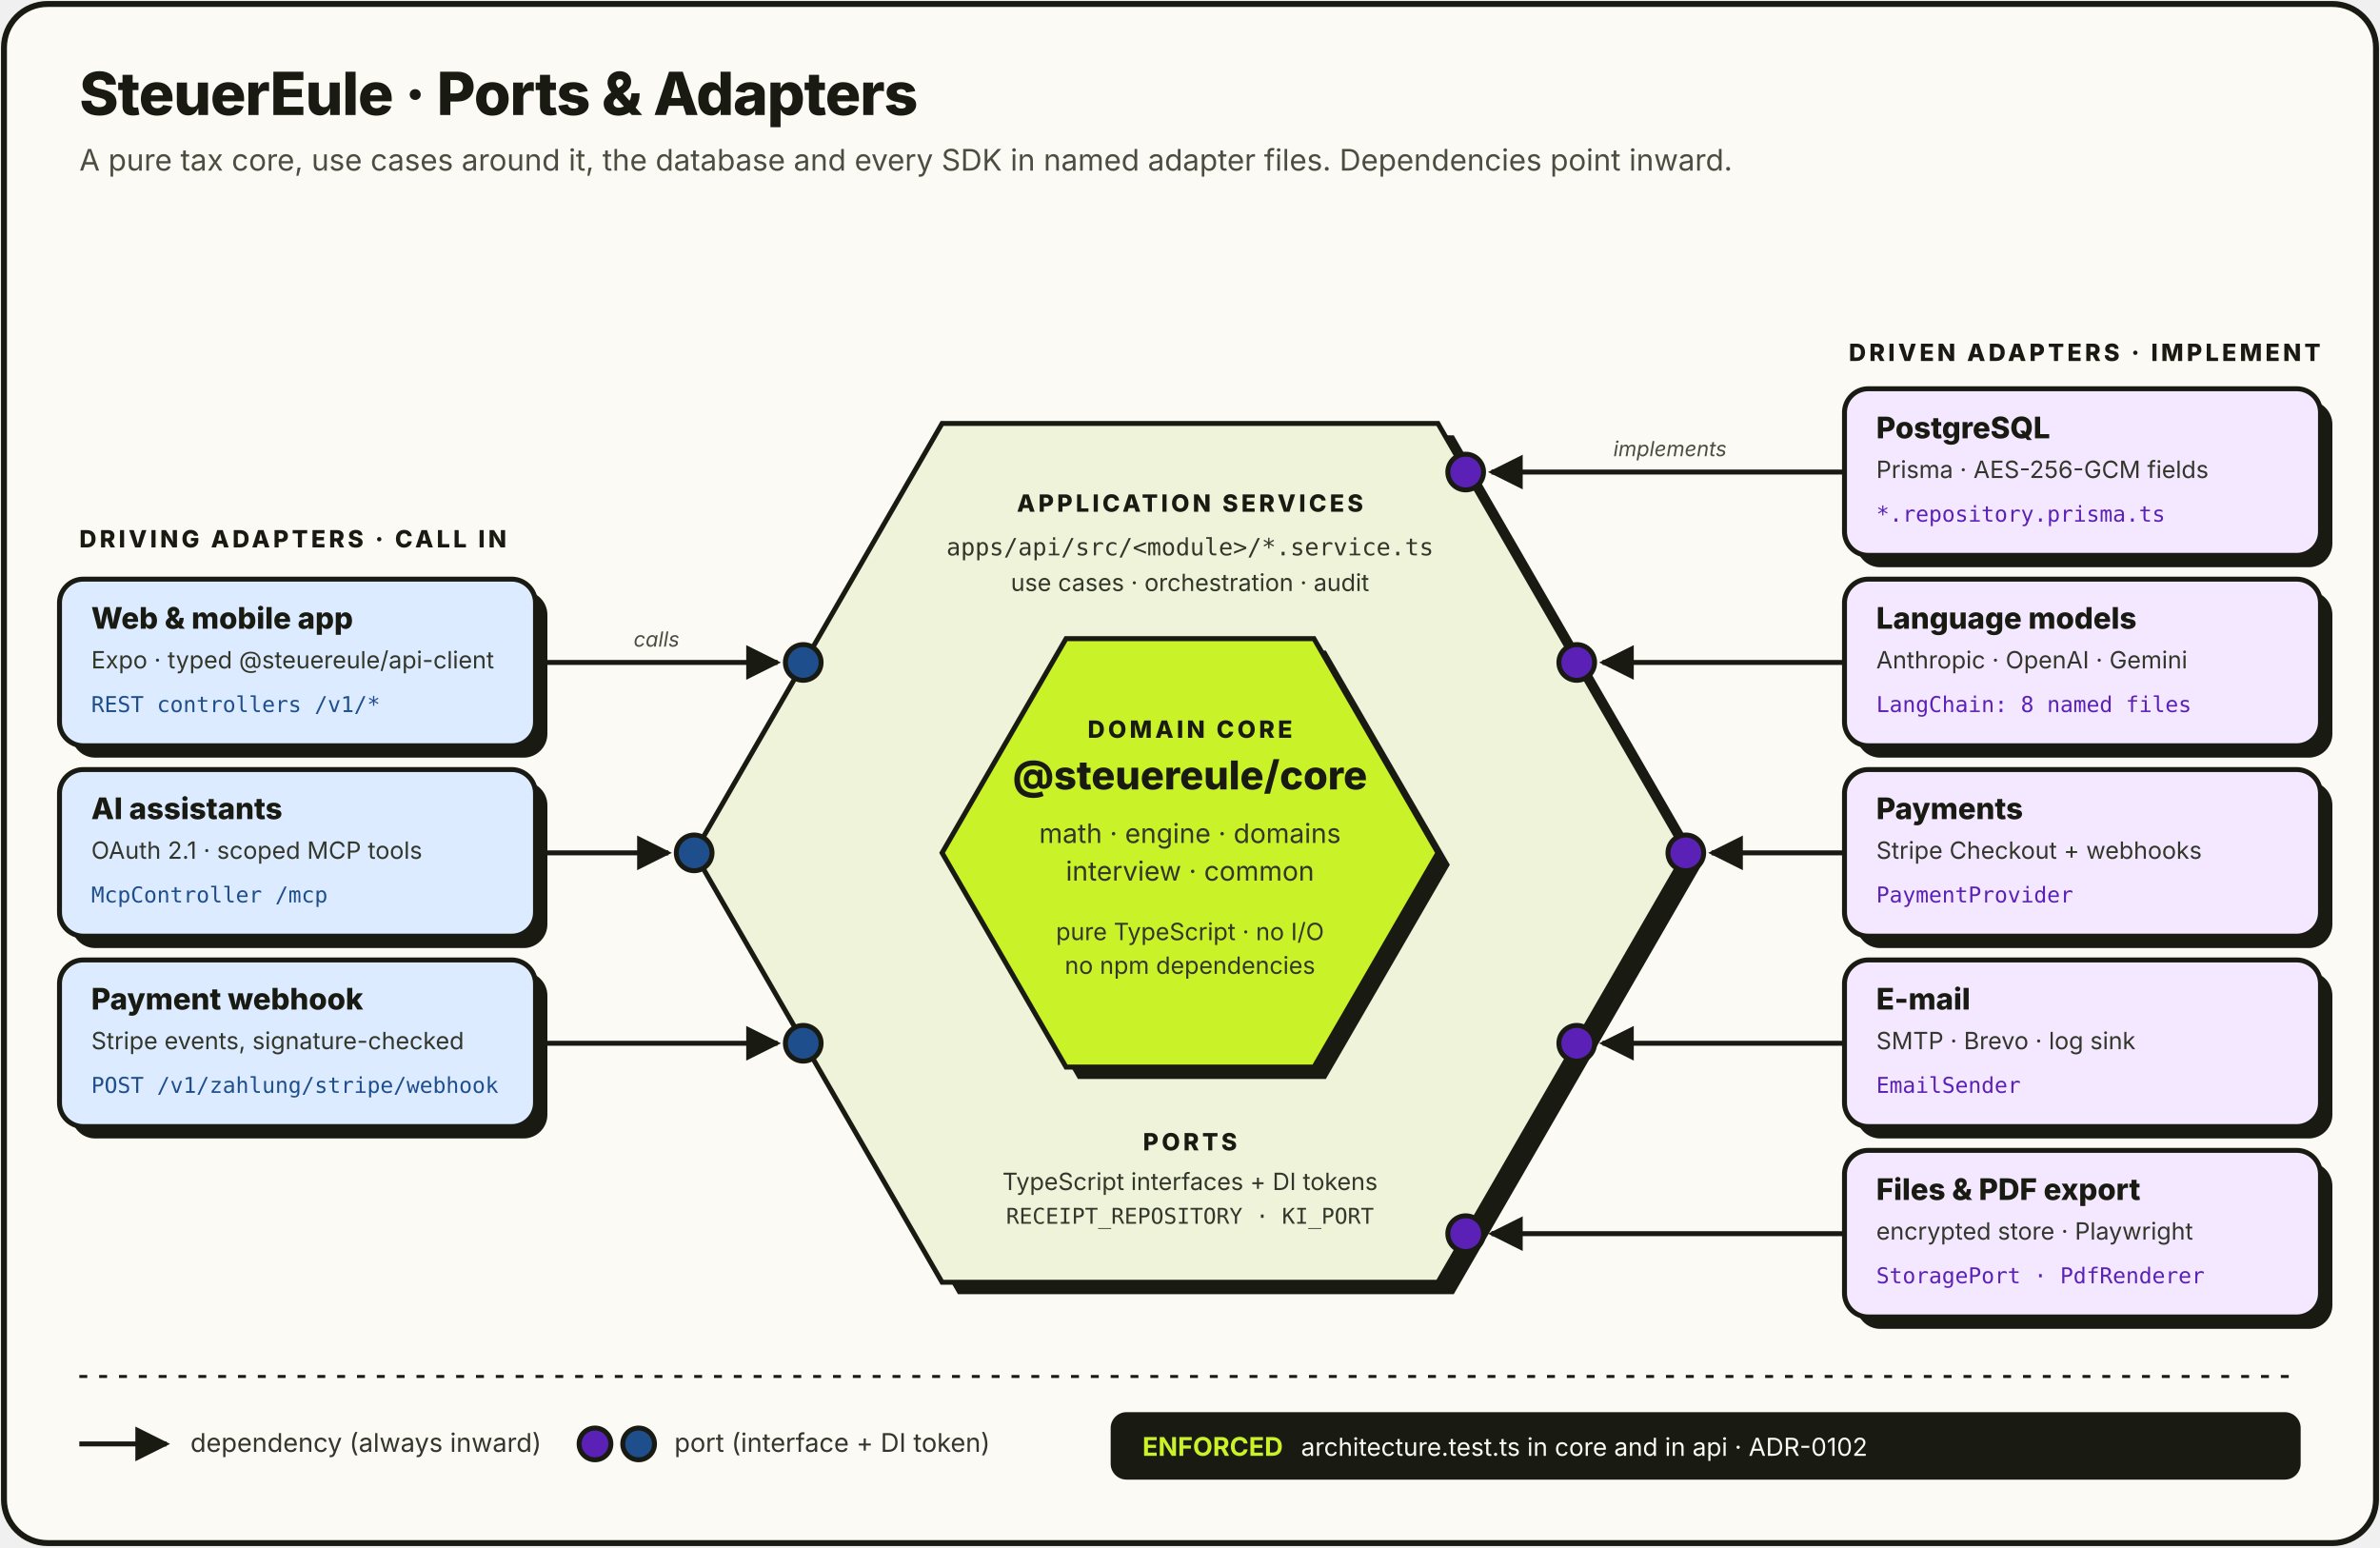
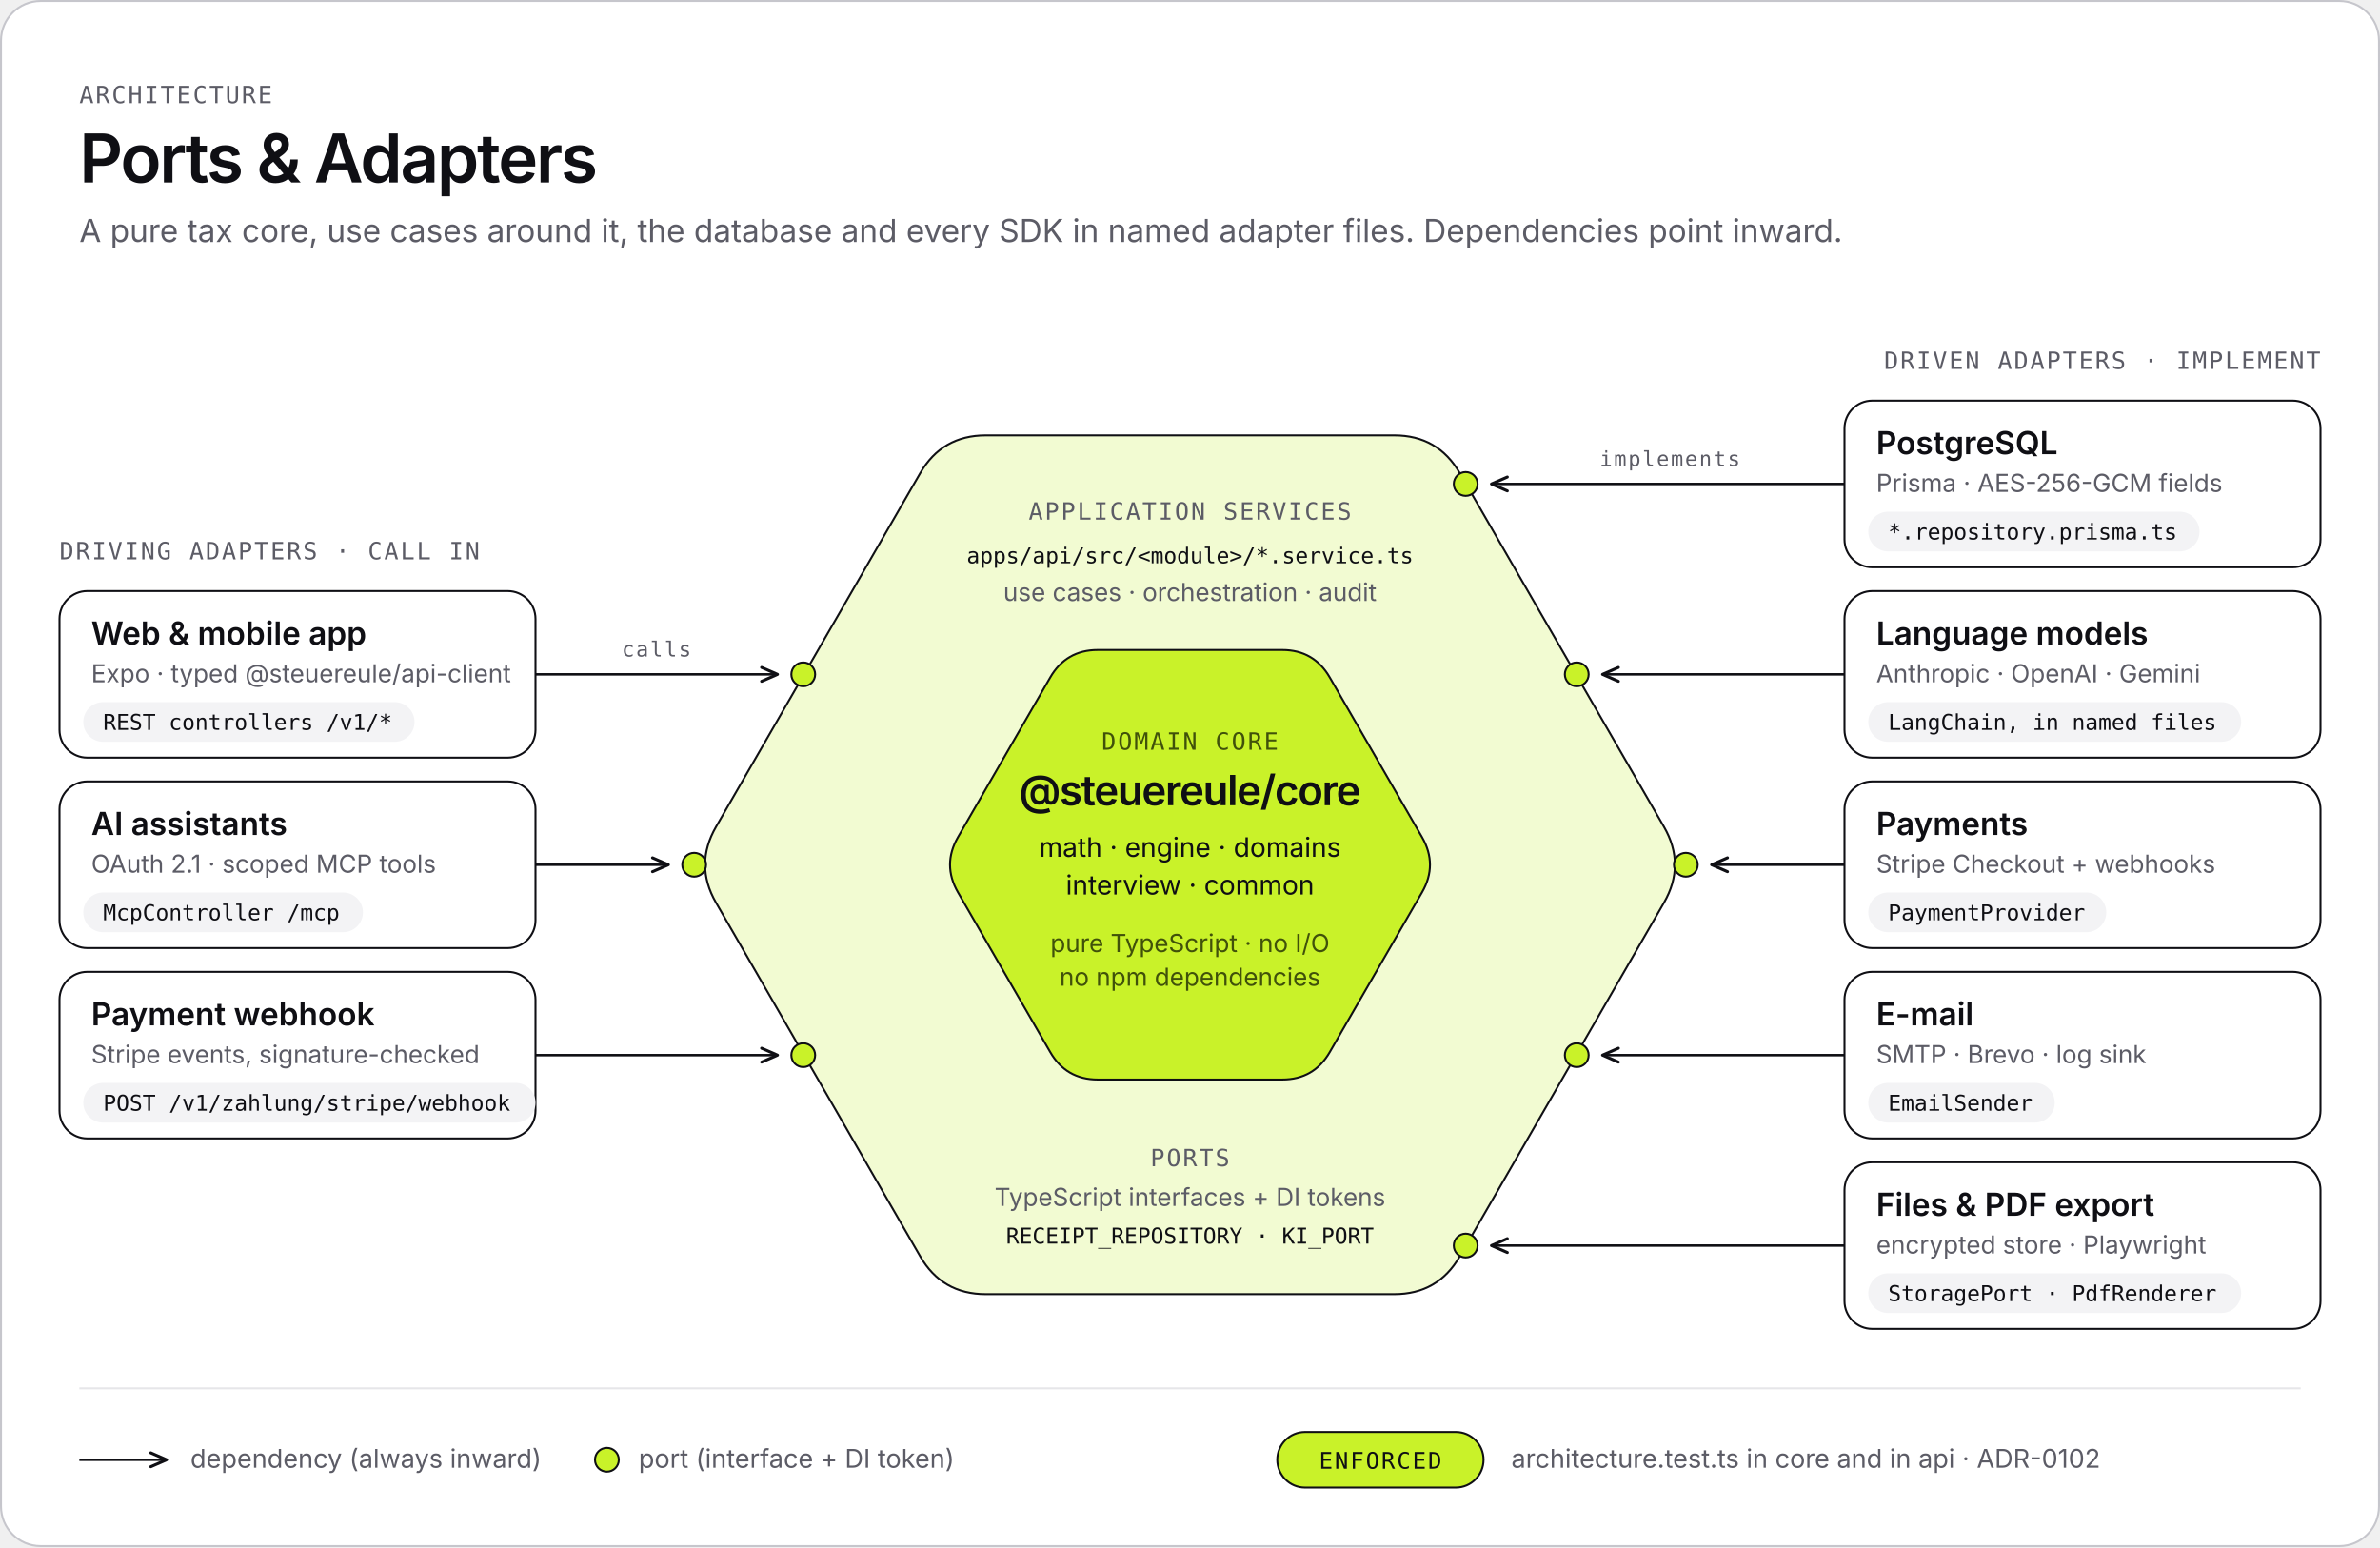
<svg xmlns="http://www.w3.org/2000/svg" viewBox="0 0 1200 780" width="1200" height="780" role="img" aria-labelledby="title desc">
  <defs>
-     <marker id="arrow" viewBox="0 0 10 10" refX="9" refY="5" markerWidth="7" markerHeight="7" orient="auto-start-reverse">
-       <path d="M0,0 L10,5 L0,10 z" fill="#191B12" />
+     <marker id="arrow" viewBox="0 0 10 10" refX="9" refY="5" markerWidth="8" markerHeight="8" orient="auto-start-reverse">
+       <path d="M1,1.5 L9,5 L1,8.5" fill="none" class="arrow-head" />
    </marker>
    <style>
-       text { font-family: Inter, -apple-system, BlinkMacSystemFont, "Segoe UI", Helvetica, Arial, sans-serif; fill: #191B12; }
-       .mono { font-family: "JetBrains Mono", SFMono-Regular, Menlo, Consolas, monospace; }
-       .h1 { font-size: 30px; font-weight: 800; letter-spacing: -0.5px; }
-       .sub { font-size: 15px; fill: #4A4D3F; }
-       .eyebrow { font-size: 12px; font-weight: 800; letter-spacing: 1.6px; }
-       .title { font-size: 15px; font-weight: 800; }
-       .line { font-size: 12px; fill: #33362A; }
-       .port { font-size: 11px; fill: #5B21B6; }
-       .portL { font-size: 11px; fill: #1E4E8C; }
-       .edge { font-size: 10.5px; font-style: italic; fill: #4A4D3F; }
-       .box { stroke: #191B12; stroke-width: 2.5; }
-       .shadow { fill: #191B12; }
+       /* Shape and type: the app's tokens (packages/tokens/dist/tokens.css). */
+       text { font-family: "Geist", system-ui, -apple-system, "Segoe UI", sans-serif; }
+       .mono, .eyebrow, .edge-label { font-family: "Geist Mono", ui-monospace, Menlo, monospace; }
+       .h1 { font-size: 34px; font-weight: 600; letter-spacing: -0.03em; }
+       .sub { font-size: 16px; }
+       .eyebrow { font-size: 12px; letter-spacing: 0.08em; }
+       .title { font-size: 16px; font-weight: 600; }
+       .line { font-size: 12.5px; }
+       .port { font-size: 11px; }
+       .edge-label { font-size: 10.5px; letter-spacing: 0.08em; }
+       .canvas, .card, .ring, .core, .pill, .port-dot, .rule { stroke-width: 1; }
+       .edge { stroke-width: 1.25; }
+       .arrow-head { stroke-width: 1.5; stroke-linecap: round; stroke-linejoin: round; }
+       /* Colour: the light theme, written out because not every SVG renderer knows custom properties. */
+       text { fill: #0f0f14; }
+       .sub, .eyebrow, .line, .edge-label { fill: #5c5c66; }
+       .port { fill: #0f0f14; }
+       .canvas { fill: #ffffff; stroke: #c6c6cc; }
+       .card { fill: #ffffff; stroke: #0f0f14; }
+       .chip { fill: #f3f3f5; }
+       .ring { fill: #f2fbd2; stroke: #0f0f14; }
+       .core, .pill, .port-dot { fill: #c9f229; stroke: #0f0f14; }
+       .edge, .arrow-head { stroke: #0f0f14; }
+       .rule { stroke: #e6e6e9; }
+       /* The "dunkel" theme, when the reader's system is dark. */
+       @media (prefers-color-scheme: dark) {
+         text { fill: #ededf3; }
+         .sub, .eyebrow, .line, .edge-label { fill: #a0a0ac; }
+         .port { fill: #ededf3; }
+         .canvas { fill: #0f0f14; stroke: #3c3c45; }
+         .card { fill: #191920; stroke: #ededf3; }
+         .chip { fill: #1f1f27; }
+         .ring { fill: #262d10; stroke: #ededf3; }
+         .core, .pill, .port-dot { fill: #c9f229; stroke: #ededf3; }
+         .edge, .arrow-head { stroke: #ededf3; }
+         .rule { stroke: #27272e; }
+       }
+       /* On the lime the text is ink in both themes, as on the app's selected chip. Last, so it wins. */
+       text.on-funke { fill: #0f0f14; }
+       text.on-funke-2 { fill: #40510a; }
    </style>
  </defs>
-   <rect x="2" y="2" width="1196" height="776" rx="22" fill="#FBFAF5" stroke="#191B12" stroke-width="3" />
-   <text x="40" y="58" class="h1">SteuerEule · Ports &amp; Adapters</text>
-   <text x="40" y="86" class="sub">A pure tax core, use cases around it, the database and every SDK in named adapter files. Dependencies point inward.</text>
-   <text x="40" y="276" class="eyebrow" fill="#1E4E8C">DRIVING ADAPTERS · CALL IN</text>
-   <text x="1170" y="182" text-anchor="end" class="eyebrow">DRIVEN ADAPTERS · IMPLEMENT</text>
-   <polygon points="858,436 733,652.5 483,652.5 358,436 483,219.5 733,219.5" class="shadow" />
-   <polygon points="850,430 725,646.5 475,646.5 350,430 475,213.5 725,213.5" fill="#EEF3DA" class="box" stroke-width="3" />
-   <text x="600" y="258" text-anchor="middle" class="eyebrow">APPLICATION SERVICES</text>
-   <text x="600" y="280" text-anchor="middle" class="line mono">apps/api/src/&lt;module&gt;/*.service.ts</text>
-   <text x="600" y="298" text-anchor="middle" class="line">use cases · orchestration · audit</text>
-   <polygon points="731,436 668.5,544 543.5,544 481,436 543.5,328 668.5,328" class="shadow" />
-   <polygon points="725,430 662.5,538 537.5,538 475,430 537.5,322 662.5,322" fill="#C9F229" class="box" stroke-width="3" />
-   <text x="600" y="372" text-anchor="middle" class="eyebrow">DOMAIN CORE</text>
-   <text x="600" y="398" text-anchor="middle" style="font-size:20px;font-weight:800">@steuereule/core</text>
-   <text x="600" y="425" text-anchor="middle" class="line" style="font-size:13.5px">math · engine · domains</text>
-   <text x="600" y="444" text-anchor="middle" class="line" style="font-size:13.5px">interview · common</text>
-   <text x="600" y="474" text-anchor="middle" class="line">pure TypeScript · no I/O</text>
-   <text x="600" y="491" text-anchor="middle" class="line">no npm dependencies</text>
-   <text x="600" y="580" text-anchor="middle" class="eyebrow" fill="#5B21B6">PORTS</text>
-   <text x="600" y="600" text-anchor="middle" class="line">TypeScript interfaces + DI tokens</text>
-   <text x="600" y="617" text-anchor="middle" class="line mono" style="font-size:11px">RECEIPT_REPOSITORY · KI_PORT</text>
-   <rect x="936" y="202" width="240" height="84" rx="12" class="shadow" />
-   <rect x="930" y="196" width="240" height="84" rx="12" fill="#F3E8FF" class="box" />
-   <text x="946" y="221" class="title">PostgreSQL</text>
-   <text x="946" y="241" class="line">Prisma · AES-256-GCM fields</text>
-   <text x="946" y="263" class="port mono">*.repository.prisma.ts</text>
-   <line x1="930" y1="238" x2="752" y2="238" stroke="#191B12" stroke-width="2.5" marker-end="url(#arrow)" />
-   <text x="842" y="230" text-anchor="middle" class="edge">implements</text>
-   <circle cx="739" cy="238" r="9" fill="#5B21B6" stroke="#191B12" stroke-width="2.5" />
-   <rect x="936" y="298" width="240" height="84" rx="12" class="shadow" />
-   <rect x="930" y="292" width="240" height="84" rx="12" fill="#F3E8FF" class="box" />
-   <text x="946" y="317" class="title">Language models</text>
-   <text x="946" y="337" class="line">Anthropic · OpenAI · Gemini</text>
-   <text x="946" y="359" class="port mono">LangChain: 8 named files</text>
-   <line x1="930" y1="334" x2="808" y2="334" stroke="#191B12" stroke-width="2.5" marker-end="url(#arrow)" />
-   <circle cx="795" cy="334" r="9" fill="#5B21B6" stroke="#191B12" stroke-width="2.5" />
-   <rect x="936" y="394" width="240" height="84" rx="12" class="shadow" />
-   <rect x="930" y="388" width="240" height="84" rx="12" fill="#F3E8FF" class="box" />
-   <text x="946" y="413" class="title">Payments</text>
-   <text x="946" y="433" class="line">Stripe Checkout + webhooks</text>
-   <text x="946" y="455" class="port mono">PaymentProvider</text>
-   <line x1="930" y1="430" x2="863" y2="430" stroke="#191B12" stroke-width="2.5" marker-end="url(#arrow)" />
-   <circle cx="850" cy="430" r="9" fill="#5B21B6" stroke="#191B12" stroke-width="2.5" />
-   <rect x="936" y="490" width="240" height="84" rx="12" class="shadow" />
-   <rect x="930" y="484" width="240" height="84" rx="12" fill="#F3E8FF" class="box" />
-   <text x="946" y="509" class="title">E-mail</text>
-   <text x="946" y="529" class="line">SMTP · Brevo · log sink</text>
-   <text x="946" y="551" class="port mono">EmailSender</text>
-   <line x1="930" y1="526" x2="808" y2="526" stroke="#191B12" stroke-width="2.5" marker-end="url(#arrow)" />
-   <circle cx="795" cy="526" r="9" fill="#5B21B6" stroke="#191B12" stroke-width="2.5" />
-   <rect x="936" y="586" width="240" height="84" rx="12" class="shadow" />
-   <rect x="930" y="580" width="240" height="84" rx="12" fill="#F3E8FF" class="box" />
-   <text x="946" y="605" class="title">Files &amp; PDF export</text>
-   <text x="946" y="625" class="line">encrypted store · Playwright</text>
-   <text x="946" y="647" class="port mono">StoragePort · PdfRenderer</text>
-   <line x1="930" y1="622" x2="752" y2="622" stroke="#191B12" stroke-width="2.5" marker-end="url(#arrow)" />
-   <circle cx="739" cy="622" r="9" fill="#5B21B6" stroke="#191B12" stroke-width="2.5" />
-   <rect x="36" y="298" width="240" height="84" rx="12" class="shadow" />
-   <rect x="30" y="292" width="240" height="84" rx="12" fill="#DCEBFF" class="box" />
-   <text x="46" y="317" class="title">Web &amp; mobile app</text>
-   <text x="46" y="337" class="line">Expo · typed @steuereule/api-client</text>
-   <text x="46" y="359" class="portL mono">REST controllers /v1/*</text>
-   <line x1="270" y1="334" x2="392" y2="334" stroke="#191B12" stroke-width="2.5" marker-end="url(#arrow)" />
-   <text x="331" y="326" text-anchor="middle" class="edge">calls</text>
-   <circle cx="405" cy="334" r="9" fill="#1E4E8C" stroke="#191B12" stroke-width="2.5" />
-   <rect x="36" y="394" width="240" height="84" rx="12" class="shadow" />
-   <rect x="30" y="388" width="240" height="84" rx="12" fill="#DCEBFF" class="box" />
-   <text x="46" y="413" class="title">AI assistants</text>
-   <text x="46" y="433" class="line">OAuth 2.1 · scoped MCP tools</text>
-   <text x="46" y="455" class="portL mono">McpController /mcp</text>
-   <line x1="270" y1="430" x2="337" y2="430" stroke="#191B12" stroke-width="2.5" marker-end="url(#arrow)" />
-   <circle cx="350" cy="430" r="9" fill="#1E4E8C" stroke="#191B12" stroke-width="2.5" />
-   <rect x="36" y="490" width="240" height="84" rx="12" class="shadow" />
-   <rect x="30" y="484" width="240" height="84" rx="12" fill="#DCEBFF" class="box" />
-   <text x="46" y="509" class="title">Payment webhook</text>
-   <text x="46" y="529" class="line">Stripe events, signature-checked</text>
-   <text x="46" y="551" class="portL mono">POST /v1/zahlung/stripe/webhook</text>
-   <line x1="270" y1="526" x2="392" y2="526" stroke="#191B12" stroke-width="2.5" marker-end="url(#arrow)" />
-   <circle cx="405" cy="526" r="9" fill="#1E4E8C" stroke="#191B12" stroke-width="2.5" />
-   <line x1="40" y1="694" x2="1160" y2="694" stroke="#191B12" stroke-width="1.5" stroke-dasharray="4 6" />
-   <line x1="40" y1="728" x2="84" y2="728" stroke="#191B12" stroke-width="2.5" marker-end="url(#arrow)" />
-   <text x="96" y="732" class="line" style="font-size:13px">dependency (always inward)</text>
-   <circle cx="300" cy="728" r="8" fill="#5B21B6" stroke="#191B12" stroke-width="2.5" />
-   <circle cx="322" cy="728" r="8" fill="#1E4E8C" stroke="#191B12" stroke-width="2.5" />
-   <text x="340" y="732" class="line" style="font-size:13px">port (interface + DI token)</text>
-   <rect x="560" y="712" width="600" height="34" rx="8" fill="#191B12" />
-   <text x="576" y="734" style="font-size:13px;font-weight:700;fill:#C9F229">ENFORCED</text>
-   <text x="656" y="734" style="font-size:12.5px;fill:#FBFAF5">architecture.test.ts in core and in api · ADR-0102</text>
+   <rect x="0.5" y="0.5" width="1199" height="779" rx="20" class="canvas" />
+   <text x="40" y="52" class="eyebrow">ARCHITECTURE</text>
+   <text x="40" y="92" class="h1">Ports &amp; Adapters</text>
+   <text x="40" y="122" class="sub">A pure tax core, use cases around it, the database and every SDK in named adapter files. Dependencies point inward.</text>
+   <text x="30" y="282" class="eyebrow">DRIVING ADAPTERS · CALL IN</text>
+   <text x="1170" y="186" text-anchor="end" class="eyebrow">DRIVEN ADAPTERS · IMPLEMENT</text>
+   <path d="M839.0,416.9 Q850.0,436.0 839.0,455.1 L736.0,633.5 Q725.0,652.5 703.0,652.5 L497.0,652.5 Q475.0,652.5 464.0,633.5 L361.0,455.1 Q350.0,436.0 361.0,416.9 L464.0,238.5 Q475.0,219.5 497.0,219.5 L703.0,219.5 Q725.0,219.5 736.0,238.5 Z" class="ring" />
+   <text x="600" y="262" text-anchor="middle" class="eyebrow">APPLICATION SERVICES</text>
+   <text x="600" y="284" text-anchor="middle" class="mono port">apps/api/src/&lt;module&gt;/*.service.ts</text>
+   <text x="600" y="303" text-anchor="middle" class="line">use cases · orchestration · audit</text>
+   <path d="M717.0,422.1 Q725.0,436.0 717.0,449.9 L670.5,530.4 Q662.5,544.3 646.5,544.3 L553.5,544.3 Q537.5,544.3 529.5,530.4 L483.0,449.9 Q475.0,436.0 483.0,422.1 L529.5,341.6 Q537.5,327.7 553.5,327.7 L646.5,327.7 Q662.5,327.7 670.5,341.6 Z" class="core" />
+   <text x="600" y="378" text-anchor="middle" class="eyebrow on-funke-2">DOMAIN CORE</text>
+   <text x="600" y="406" text-anchor="middle" class="on-funke" style="font-size:21px;font-weight:600;letter-spacing:-0.03em">@steuereule/core</text>
+   <text x="600" y="432" text-anchor="middle" class="on-funke" style="font-size:13.5px">math · engine · domains</text>
+   <text x="600" y="451" text-anchor="middle" class="on-funke" style="font-size:13.5px">interview · common</text>
+   <text x="600" y="480" text-anchor="middle" class="on-funke-2" style="font-size:12.5px">pure TypeScript · no I/O</text>
+   <text x="600" y="497" text-anchor="middle" class="on-funke-2" style="font-size:12.5px">no npm dependencies</text>
+   <text x="600" y="588" text-anchor="middle" class="eyebrow">PORTS</text>
+   <text x="600" y="608" text-anchor="middle" class="line">TypeScript interfaces + DI tokens</text>
+   <text x="600" y="627" text-anchor="middle" class="mono port">RECEIPT_REPOSITORY · KI_PORT</text>
+   <rect x="930" y="202" width="240" height="84" rx="14" class="card" />
+   <text x="946" y="229" class="title">PostgreSQL</text>
+   <text x="946" y="248" class="line">Prisma · AES-256-GCM fields</text>
+   <rect x="942" y="258" width="167" height="20" rx="10" class="chip" />
+   <text x="952" y="272" class="mono port">*.repository.prisma.ts</text>
+   <line x1="930" y1="244" x2="752" y2="244" class="edge" marker-end="url(#arrow)" />
+   <circle cx="739" cy="244" r="6" class="port-dot" />
+   <text x="842" y="235" text-anchor="middle" class="edge-label">implements</text>
+   <rect x="930" y="298" width="240" height="84" rx="14" class="card" />
+   <text x="946" y="325" class="title">Language models</text>
+   <text x="946" y="344" class="line">Anthropic · OpenAI · Gemini</text>
+   <rect x="942" y="354" width="188" height="20" rx="10" class="chip" />
+   <text x="952" y="368" class="mono port">LangChain, in named files</text>
+   <line x1="930" y1="340" x2="808" y2="340" class="edge" marker-end="url(#arrow)" />
+   <circle cx="795" cy="340" r="6" class="port-dot" />
+   <rect x="930" y="394" width="240" height="84" rx="14" class="card" />
+   <text x="946" y="421" class="title">Payments</text>
+   <text x="946" y="440" class="line">Stripe Checkout + webhooks</text>
+   <rect x="942" y="450" width="120" height="20" rx="10" class="chip" />
+   <text x="952" y="464" class="mono port">PaymentProvider</text>
+   <line x1="930" y1="436" x2="863" y2="436" class="edge" marker-end="url(#arrow)" />
+   <circle cx="850" cy="436" r="6" class="port-dot" />
+   <rect x="930" y="490" width="240" height="84" rx="14" class="card" />
+   <text x="946" y="517" class="title">E-mail</text>
+   <text x="946" y="536" class="line">SMTP · Brevo · log sink</text>
+   <rect x="942" y="546" width="94" height="20" rx="10" class="chip" />
+   <text x="952" y="560" class="mono port">EmailSender</text>
+   <line x1="930" y1="532" x2="808" y2="532" class="edge" marker-end="url(#arrow)" />
+   <circle cx="795" cy="532" r="6" class="port-dot" />
+   <rect x="930" y="586" width="240" height="84" rx="14" class="card" />
+   <text x="946" y="613" class="title">Files &amp; PDF export</text>
+   <text x="946" y="632" class="line">encrypted store · Playwright</text>
+   <rect x="942" y="642" width="188" height="20" rx="10" class="chip" />
+   <text x="952" y="656" class="mono port">StoragePort · PdfRenderer</text>
+   <line x1="930" y1="628" x2="752" y2="628" class="edge" marker-end="url(#arrow)" />
+   <circle cx="739" cy="628" r="6" class="port-dot" />
+   <rect x="30" y="298" width="240" height="84" rx="14" class="card" />
+   <text x="46" y="325" class="title">Web &amp; mobile app</text>
+   <text x="46" y="344" class="line">Expo · typed @steuereule/api-client</text>
+   <rect x="42" y="354" width="167" height="20" rx="10" class="chip" />
+   <text x="52" y="368" class="mono port">REST controllers /v1/*</text>
+   <line x1="270" y1="340" x2="392" y2="340" class="edge" marker-end="url(#arrow)" />
+   <circle cx="405" cy="340" r="6" class="port-dot" />
+   <text x="331" y="331" text-anchor="middle" class="edge-label">calls</text>
+   <rect x="30" y="394" width="240" height="84" rx="14" class="card" />
+   <text x="46" y="421" class="title">AI assistants</text>
+   <text x="46" y="440" class="line">OAuth 2.1 · scoped MCP tools</text>
+   <rect x="42" y="450" width="141" height="20" rx="10" class="chip" />
+   <text x="52" y="464" class="mono port">McpController /mcp</text>
+   <line x1="270" y1="436" x2="337" y2="436" class="edge" marker-end="url(#arrow)" />
+   <circle cx="350" cy="436" r="6" class="port-dot" />
+   <rect x="30" y="490" width="240" height="84" rx="14" class="card" />
+   <text x="46" y="517" class="title">Payment webhook</text>
+   <text x="46" y="536" class="line">Stripe events, signature-checked</text>
+   <rect x="42" y="546" width="228" height="20" rx="10" class="chip" />
+   <text x="52" y="560" class="mono port">POST /v1/zahlung/stripe/webhook</text>
+   <line x1="270" y1="532" x2="392" y2="532" class="edge" marker-end="url(#arrow)" />
+   <circle cx="405" cy="532" r="6" class="port-dot" />
+   <line x1="40" y1="700" x2="1160" y2="700" class="rule" />
+   <line x1="40" y1="736" x2="84" y2="736" class="edge" marker-end="url(#arrow)" />
+   <text x="96" y="740" class="line" style="font-size:13px">dependency (always inward)</text>
+   <circle cx="306" cy="736" r="6" class="port-dot" />
+   <text x="322" y="740" class="line" style="font-size:13px">port (interface + DI token)</text>
+   <rect x="644" y="722" width="104" height="28" rx="14" class="pill" />
+   <text x="696" y="740.5" text-anchor="middle" class="mono on-funke" style="font-size:11.5px;letter-spacing:0.08em">ENFORCED</text>
+   <text x="762" y="740" class="line" style="font-size:13px">architecture.test.ts in core and in api · ADR-0102</text>
</svg>
